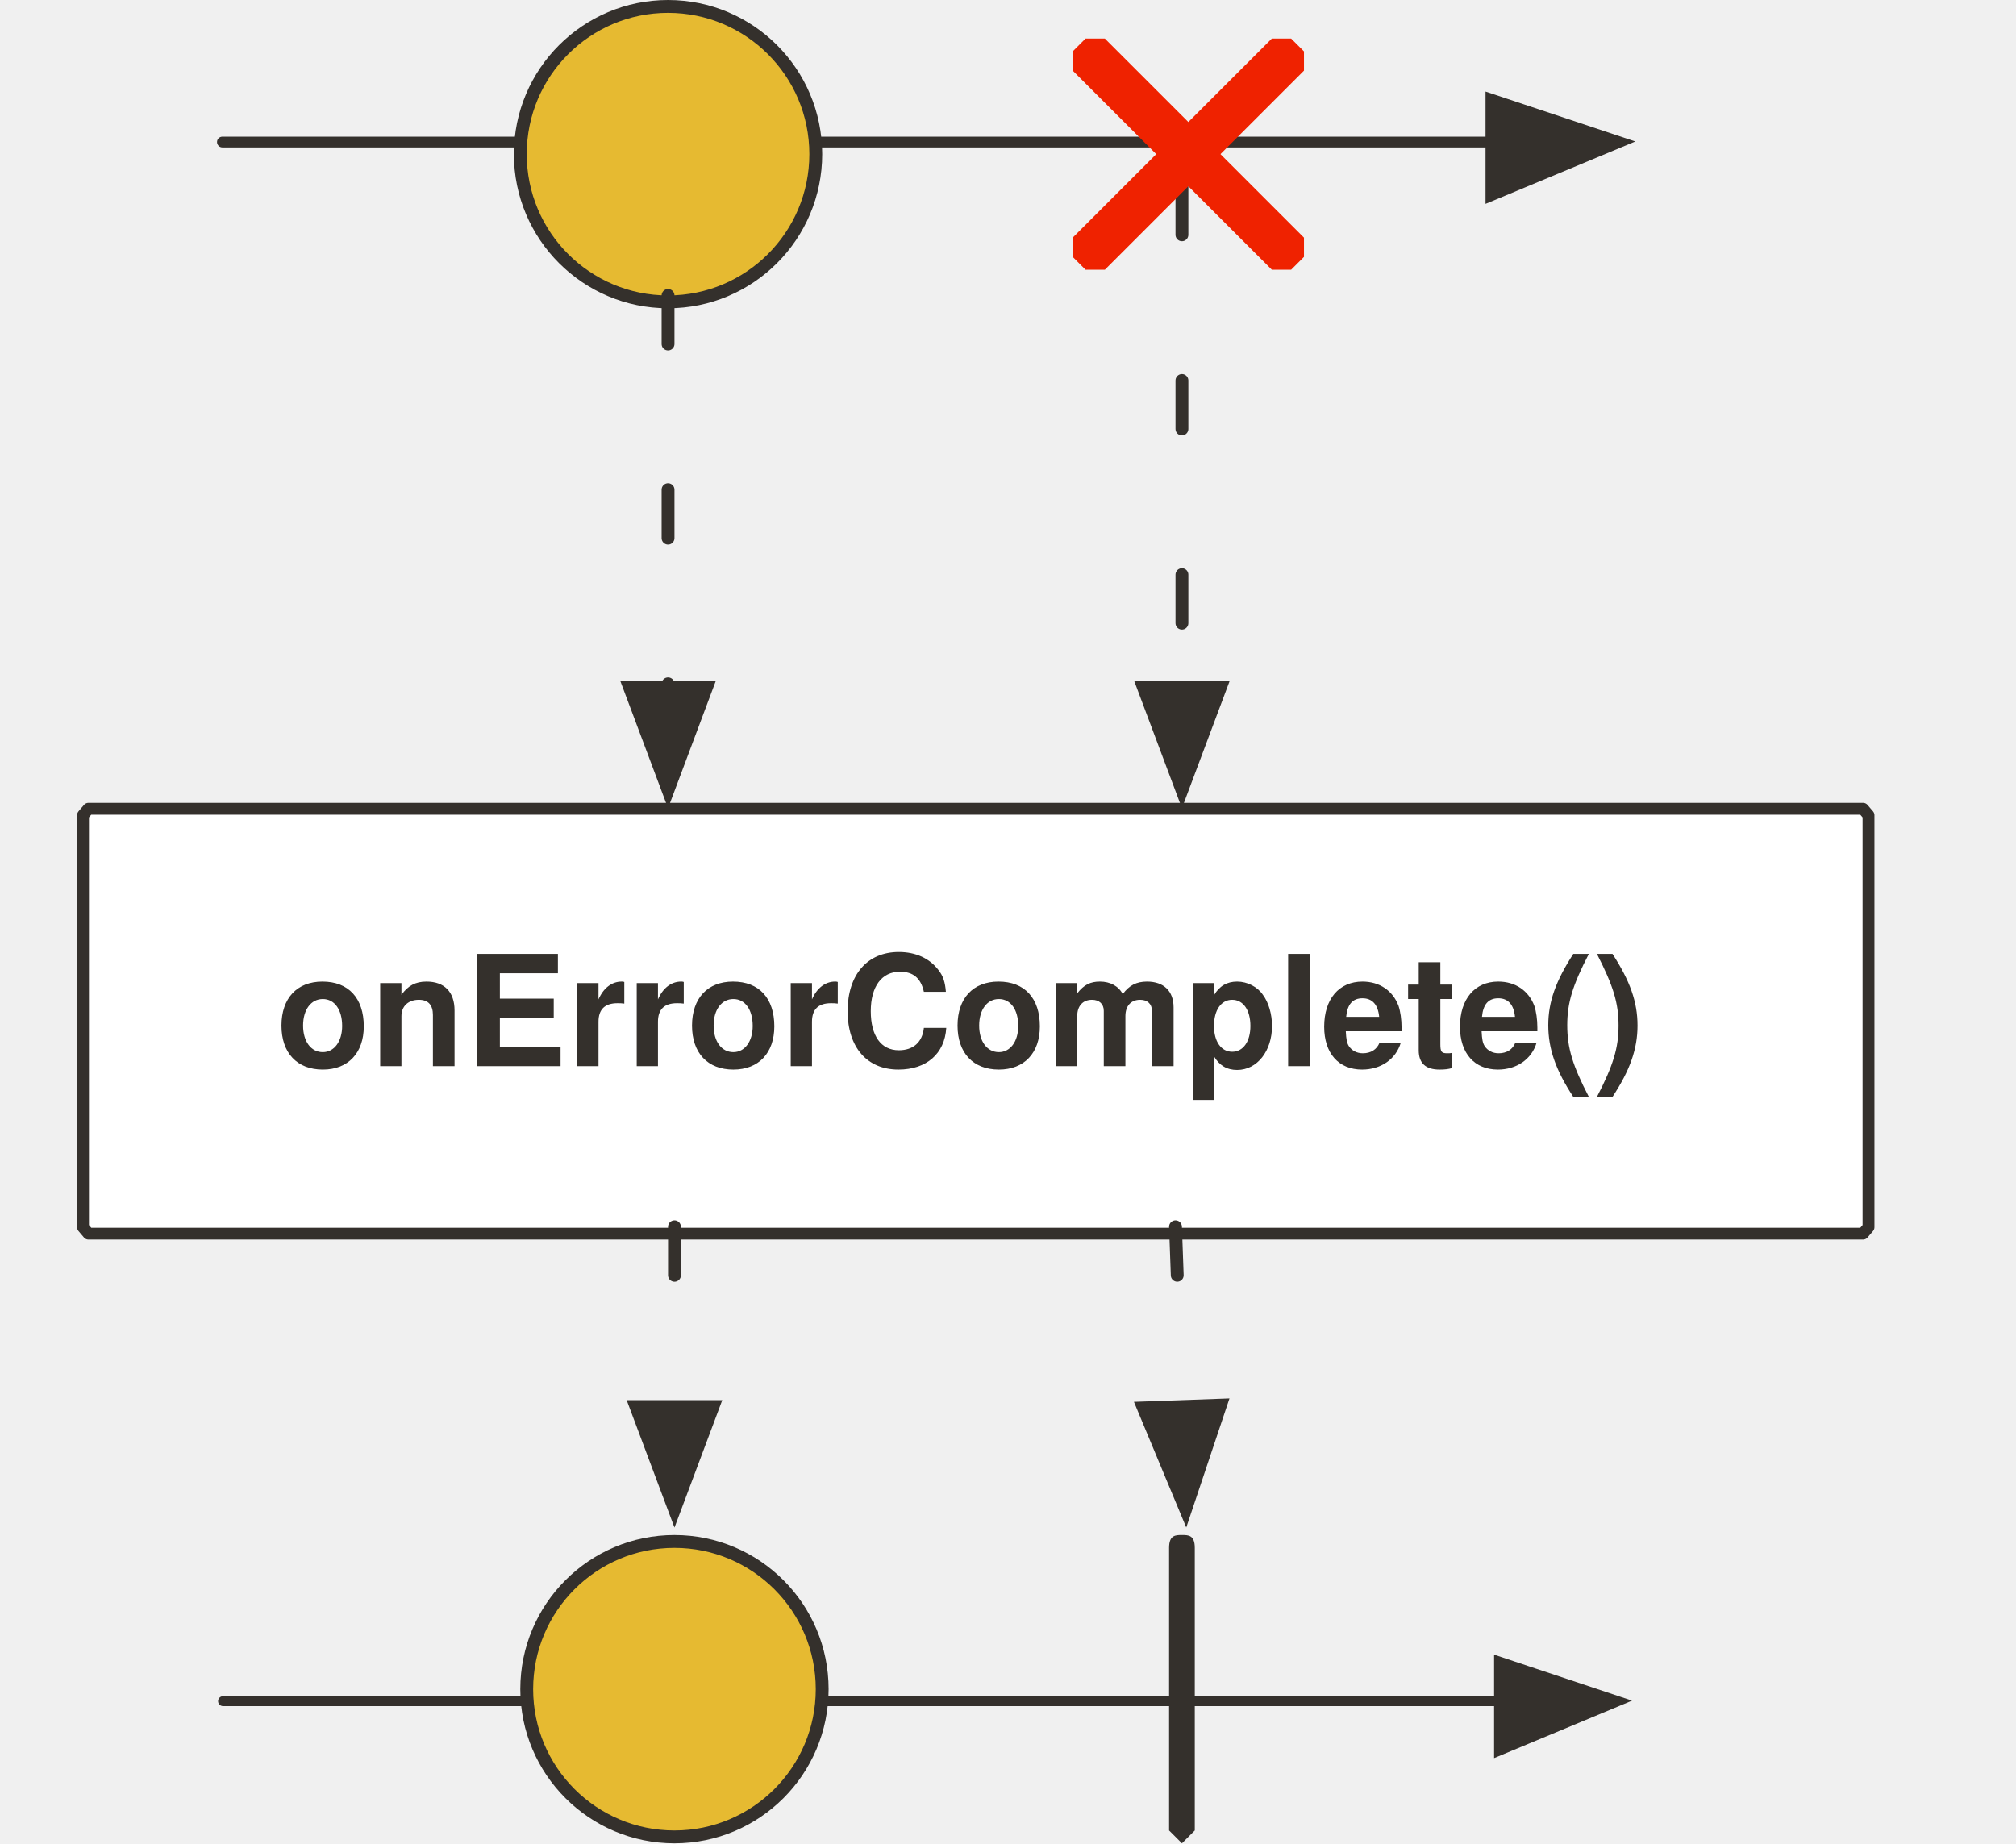
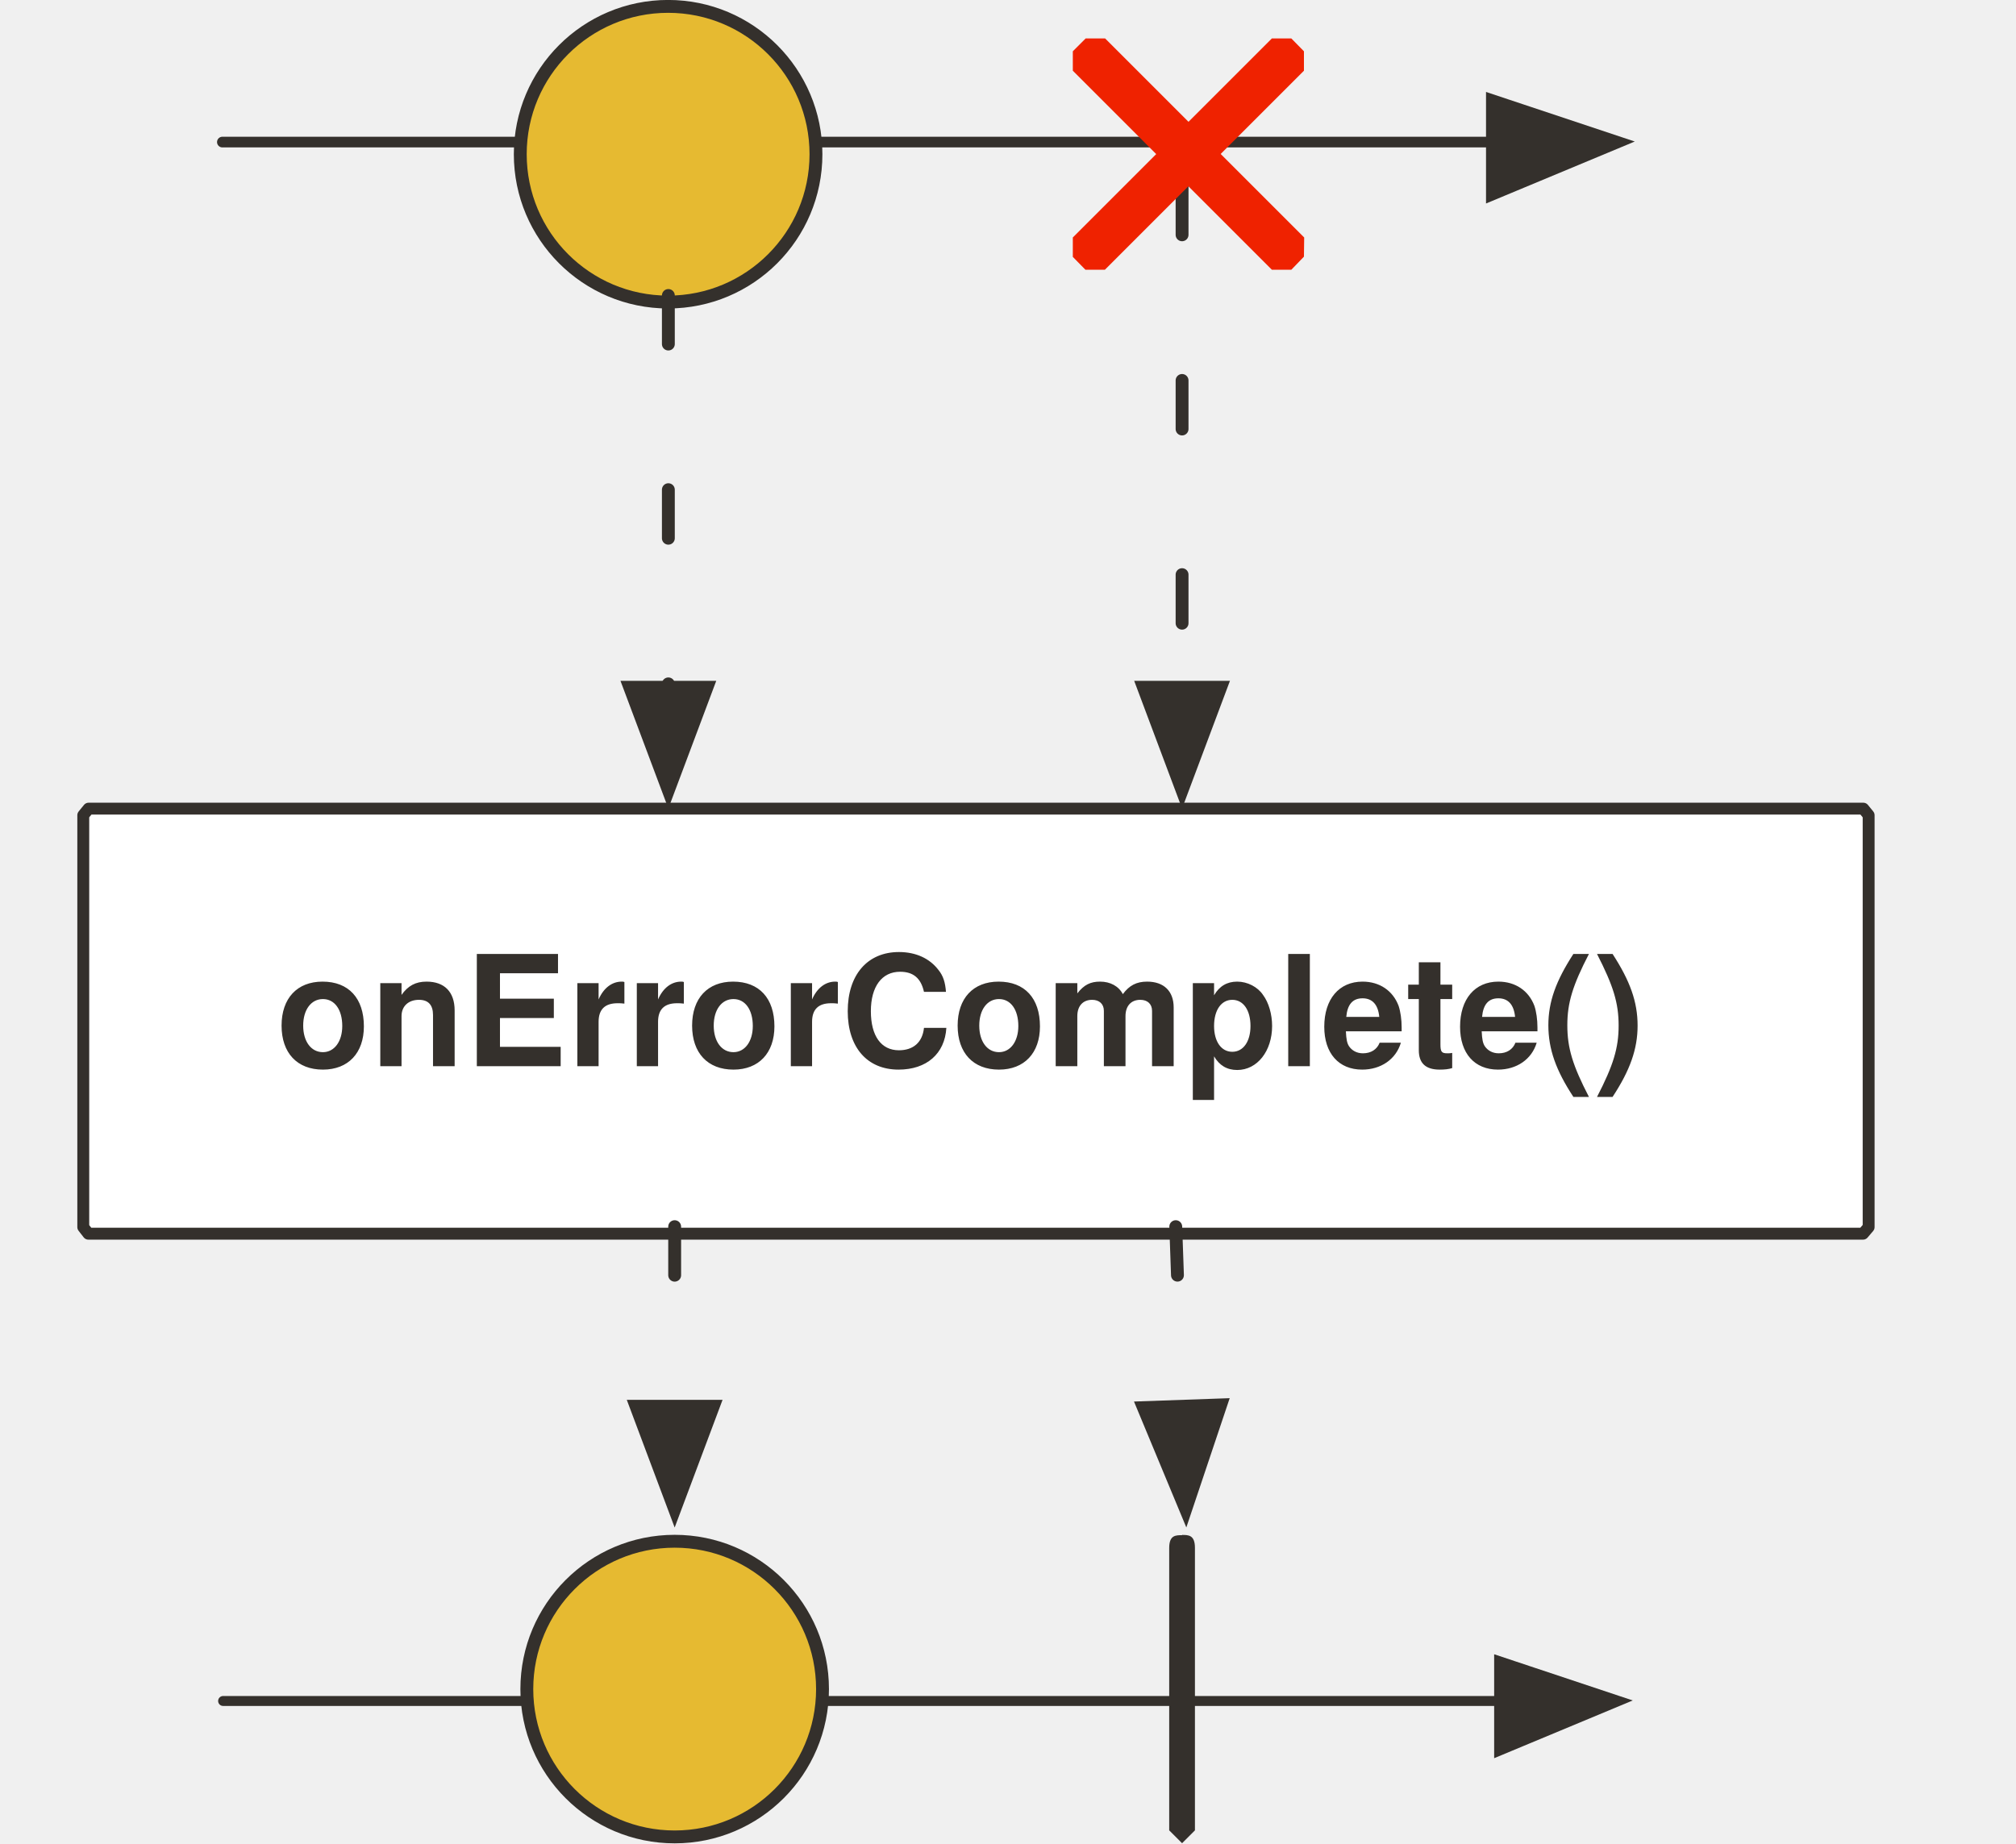
- <svg xmlns="http://www.w3.org/2000/svg" width="83.039mm" height="75.935mm" viewBox="0 0 83.039 75.935" version="1.1" id="svg1610">
-   <defs id="defs1607">
-     <marker orient="auto" overflow="visible" markerUnits="strokeWidth" id="FilledArrow_Marker_2-5" stroke-miterlimit="10" viewBox="-1 -5 11 10" markerWidth="11" markerHeight="10" color="#34302c" stroke-linejoin="miter">
-       <g id="g9-3">
-         <path d="M 8,0 0,-3 v 6 z" id="path7-5" fill="currentColor" stroke="currentColor" stroke-width="1" />
-       </g>
+ <svg xmlns="http://www.w3.org/2000/svg" width="313.85" height="287" viewBox="0 0 83.04 75.93">
+   <defs>
+     <marker orient="auto" overflow="visible" markerUnits="strokeWidth" id="b" stroke-miterlimit="10" viewBox="-1 -5 11 10" markerWidth="11" markerHeight="10" color="#34302c" stroke-linejoin="miter">
+       <path d="M8 0 0-3v6z" fill="currentColor" stroke="currentColor" />
    </marker>
-     <marker orient="auto" overflow="visible" markerUnits="strokeWidth" id="FilledArrow_Marker-3" stroke-miterlimit="10" viewBox="-1 -6 14 12" markerWidth="14" markerHeight="12" color="#34302c" stroke-linejoin="miter">
-       <g id="g4-6">
-         <path d="M 12,0 0,-4 v 9 z" id="path2-7" fill="currentColor" stroke="currentColor" stroke-width="1" />
-       </g>
+     <marker orient="auto" overflow="visible" markerUnits="strokeWidth" id="a" stroke-miterlimit="10" viewBox="-1 -6 14 12" markerWidth="14" markerHeight="12" color="#34302c" stroke-linejoin="miter">
+       <path d="M12 0 0-4v9z" fill="currentColor" stroke="currentColor" />
    </marker>
  </defs>
-   <g id="layer1" transform="translate(-5.574253,-5.325316)">
-     <path d="M 9.219,38.643 H 82.312 l 0.226,0.265 v 16.972 l -0.226,0.265 H 9.219 L 8.994,55.88 V 38.908 Z" id="path57-2" fill="#ffffff" fill-opacity="1" stroke="#34302c" stroke-width="0.489" stroke-linecap="round" stroke-linejoin="round" stroke-dasharray="none" stroke-opacity="1" />
-     <text id="text61-8" x="-49.459" y="43.425" fill="#34302c" fill-opacity="1" stroke="none" stroke-dasharray="none" stroke-opacity="1" style="font-size:3.175px;stroke-width:0.265">
-       <tspan font-size="6.35px" font-weight="700" x="16.951" y="49.246" id="tspan59-6" font-family="Tahoma, 'Nimbus Sans L'" fill="#34302c" style="stroke-width:0.07">onErrorComplete()</tspan>
+   <g transform="translate(-5.57 -5.33)">
+     <path d="M9.22 38.64h73.1l.22.27v16.97l-.23.27H9.21L9 55.88V38.91Z" fill="#fff" stroke="#34302c" stroke-width=".49" stroke-linecap="round" stroke-linejoin="round" />
+     <text x="-49.46" y="43.43" fill="#34302c" style="font-size:3.175px;stroke-width:.265">
+       <tspan font-size="6.35" font-weight="700" x="16.95" y="49.25" font-family="Tahoma, 'Nimbus Sans L'" style="stroke-width:.07">onErrorComplete()</tspan>
    </text>
-     <path id="line1081" fill="none" fill-opacity="1" stroke="#34302c" stroke-width="0.443" stroke-linecap="round" stroke-linejoin="round" stroke-dasharray="none" stroke-opacity="1" marker-end="url(#FilledArrow_Marker-3)" d="M 14.735,11.177 H 66.985" />
-     <circle cx="33.091" cy="11.675" id="ellipse1089" fill="#e6ba31" fill-opacity="1" stroke="none" stroke-dasharray="none" stroke-opacity="1" r="6.085" style="stroke-width:0.265" />
-     <circle cx="33.091" cy="11.675" id="ellipse1091" fill="none" fill-opacity="1" stroke="#34302c" stroke-width="0.529" stroke-linecap="round" stroke-linejoin="round" stroke-dasharray="none" stroke-opacity="1" r="6.085" />
-     <path id="line1099" fill="none" fill-opacity="1" stroke="#34302c" stroke-width="0.529" stroke-linecap="round" stroke-linejoin="round" stroke-dasharray="2, 6" stroke-opacity="1" marker-end="url(#FilledArrow_Marker_2-5)" d="M 33.091,17.496 V 33.636" />
-     <path id="line1105" fill="none" fill-opacity="1" stroke="#34302c" stroke-width="0.529" stroke-linecap="round" stroke-linejoin="round" stroke-dasharray="2, 6" stroke-opacity="1" marker-end="url(#FilledArrow_Marker_2-5)" d="m 54.258,12.998 v 20.637" />
-     <path id="line1107" fill="none" fill-opacity="1" stroke="#34302c" stroke-width="0.408" stroke-linecap="round" stroke-linejoin="round" stroke-dasharray="none" stroke-opacity="1" marker-end="url(#FilledArrow_Marker-3)" d="M 14.761,75.405 H 67.32" />
-     <path d="m 54.258,68.561 c 0.265,0 0.529,0 0.529,0.529 v 11.642 l -0.529,0.529 -0.529,-0.529 V 69.09 c 0,-0.529 0.265,-0.529 0.529,-0.529 z" id="path1113" fill="#34302c" fill-opacity="1" stroke="none" stroke-dasharray="none" stroke-opacity="1" style="stroke-width:0.265" />
-     <circle cx="33.355" cy="74.911" id="ellipse1119" fill="#e6ba31" fill-opacity="1" stroke="none" stroke-dasharray="none" stroke-opacity="1" r="6.085" style="stroke-width:0.265" />
-     <circle cx="33.355" cy="74.911" id="ellipse1121" fill="none" fill-opacity="1" stroke="#34302c" stroke-width="0.529" stroke-linecap="round" stroke-linejoin="round" stroke-dasharray="none" stroke-opacity="1" r="6.085" />
-     <path id="line1135" fill="none" fill-opacity="1" stroke="#34302c" stroke-width="0.529" stroke-linecap="round" stroke-linejoin="round" stroke-dasharray="2, 6" stroke-opacity="1" marker-end="url(#FilledArrow_Marker_2-5)" d="m 33.356,55.861 v 7.408" />
-     <path id="line1139" fill="none" fill-opacity="1" stroke="#34302c" stroke-width="0.529" stroke-linecap="round" stroke-linejoin="round" stroke-dasharray="2, 6" stroke-opacity="1" marker-end="url(#FilledArrow_Marker_2-5)" d="m 53.993,55.861 0.265,7.408" />
-     <g transform="matrix(0.2645833,0,0,0.2645833,-90.73408,-90.71843)" id="g15622" fill="#ef2200" fill-opacity="1" stroke="none" stroke-dasharray="none" stroke-opacity="1">
-       <path d="m 567,403 -2,2 h -3 l -31,-31 v -3 l 2,-2 h 3 l 31,31 z" id="path1034-0" />
-       <path d="m 565,369 2,2 v 3 l -31,31 h -3 l -2,-2 v -3 l 31,-31 z" id="path1036" />
+     <path fill="none" stroke="#34302c" stroke-width=".44" stroke-linecap="round" stroke-linejoin="round" marker-end="url(#a)" d="M14.73 11.18H67" />
+     <circle cx="33.09" cy="11.68" fill="#e6ba31" r="6.09" style="stroke-width:.265" />
+     <circle cx="33.09" cy="11.68" fill="none" stroke="#34302c" stroke-width=".53" stroke-linecap="round" stroke-linejoin="round" r="6.09" />
+     <path fill="none" stroke="#34302c" stroke-width=".53" stroke-linecap="round" stroke-linejoin="round" stroke-dasharray="2, 6" marker-end="url(#b)" d="M33.1 17.5v16.14" />
+     <path fill="none" stroke="#34302c" stroke-width=".53" stroke-linecap="round" stroke-linejoin="round" stroke-dasharray="2, 6" marker-end="url(#b)" d="M54.26 13v20.64" />
+     <path fill="none" stroke="#34302c" stroke-width=".41" stroke-linecap="round" stroke-linejoin="round" marker-end="url(#a)" d="M14.76 75.4h52.56" />
+     <path d="M54.26 68.56c.26 0 .53 0 .53.53v11.64l-.53.53-.53-.53V69.1c0-.53.26-.53.53-.53z" fill="#34302c" style="stroke-width:.265" />
+     <circle cx="33.36" cy="74.91" fill="#e6ba31" r="6.09" style="stroke-width:.265" />
+     <circle cx="33.36" cy="74.91" fill="none" stroke="#34302c" stroke-width=".53" stroke-linecap="round" stroke-linejoin="round" r="6.09" />
+     <path fill="none" stroke="#34302c" stroke-width=".53" stroke-linecap="round" stroke-linejoin="round" stroke-dasharray="2, 6" marker-end="url(#b)" d="M33.36 55.86v7.4" />
+     <path fill="none" stroke="#34302c" stroke-width=".53" stroke-linecap="round" stroke-linejoin="round" stroke-dasharray="2, 6" marker-end="url(#b)" d="m54 55.86.26 7.4" />
+     <g fill="#ef2200">
+       <path d="m59.28 15.9-.52.54h-.8l-8.2-8.2v-.8l.53-.53h.8l8.2 8.2z" />
+       <path d="m58.76 6.91.52.53v.8l-8.2 8.2h-.8l-.52-.53v-.8l8.2-8.2z" />
    </g>
  </g>
</svg>
